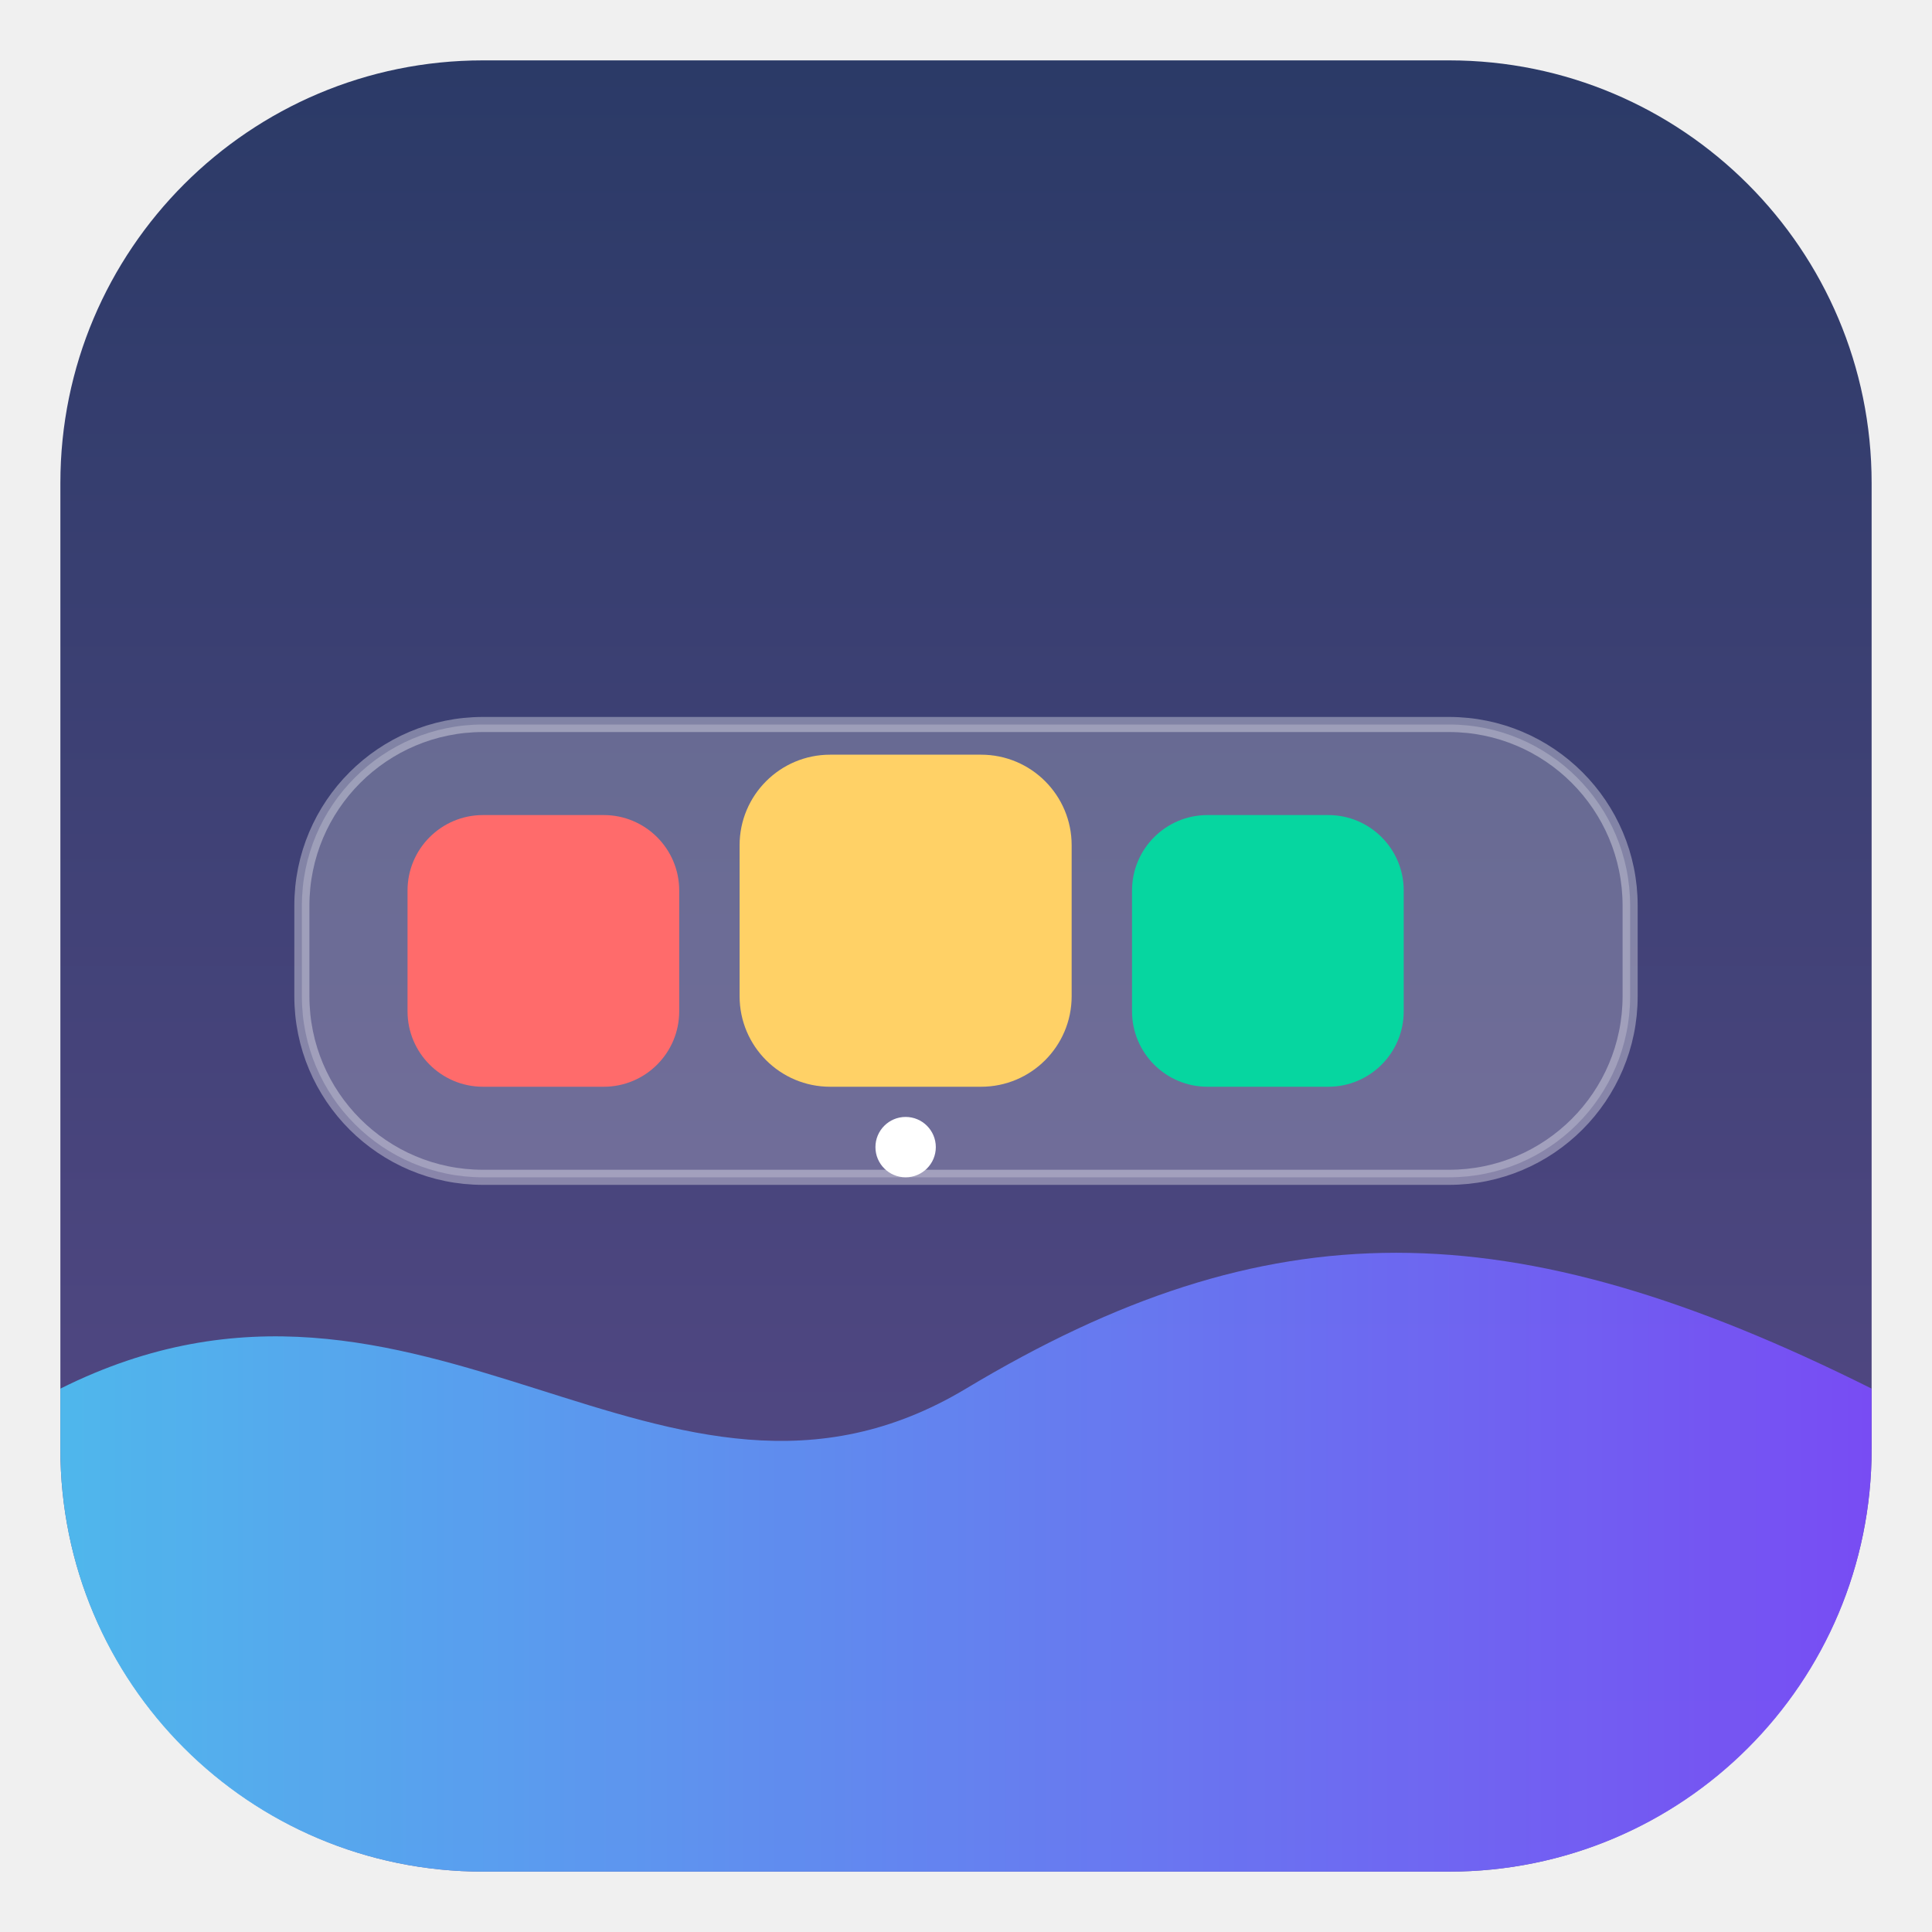
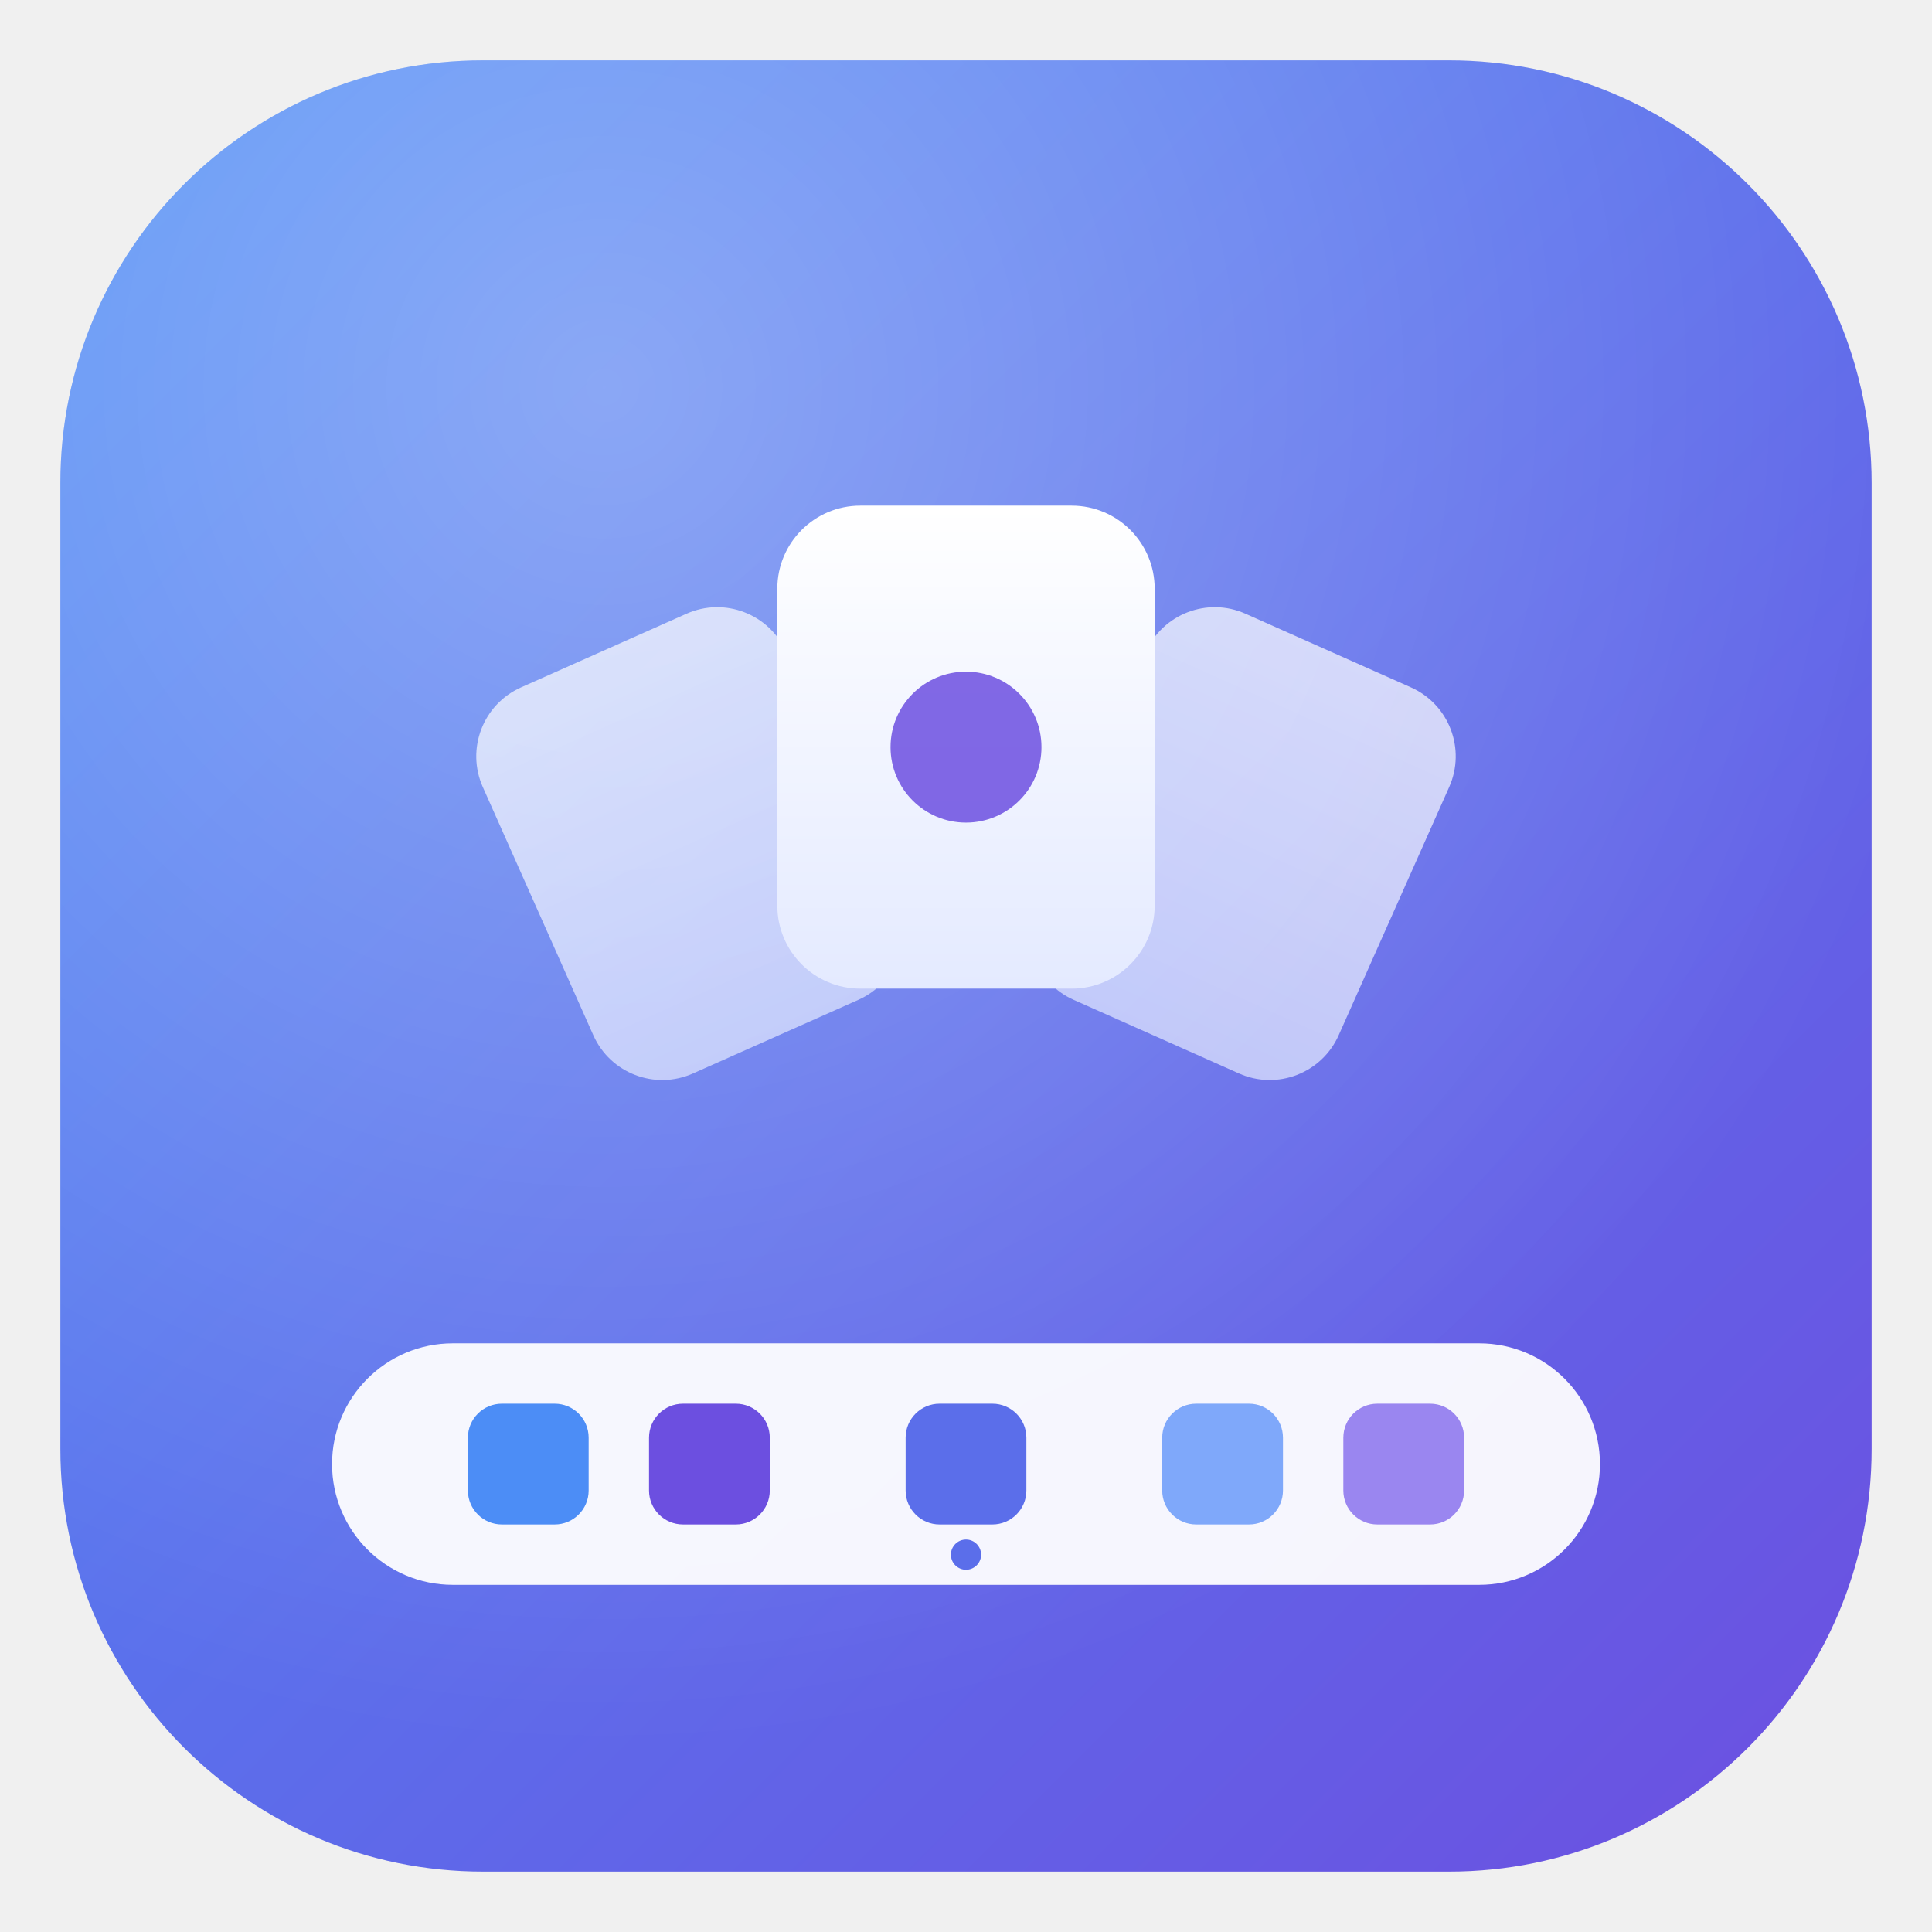
- <svg xmlns="http://www.w3.org/2000/svg" width="128" height="128" viewBox="0 0 128 128">
+ <svg xmlns="http://www.w3.org/2000/svg" width="512" height="512" viewBox="0 0 512 512">
  <defs>
-     <linearGradient id="sky" x1="0" y1="0" x2="0" y2="1">
-       <stop offset="0" stop-color="#2b3a67" />
-       <stop offset="1" stop-color="#5b4b8a" />
+     <linearGradient id="bg" x1="0" y1="0" x2="1" y2="1">
+       <stop offset="0" stop-color="#4C8DF6" />
+       <stop offset="1" stop-color="#6C4FE0" />
    </linearGradient>
-     <linearGradient id="sea" x1="0" y1="0" x2="1" y2="0">
-       <stop offset="0" stop-color="#4fc3f7" />
-       <stop offset="1" stop-color="#7c4dff" />
+     <radialGradient id="shine" cx="0.3" cy="0.18" r="0.75">
+       <stop offset="0" stop-color="#FFFFFF" stop-opacity="0.32" />
+       <stop offset="1" stop-color="#FFFFFF" stop-opacity="0" />
+     </radialGradient>
+     <linearGradient id="card" x1="0" y1="0" x2="0" y2="1">
+       <stop offset="0" stop-color="#FFFFFF" />
+       <stop offset="1" stop-color="#E4EAFF" />
    </linearGradient>
  </defs>
-   <rect x="4" y="4" width="120" height="120" rx="28" fill="url(#sky)" />
-   <path d="M4 92 C 28 80, 44 104, 64 92 S 100 80, 124 92 L 124 96 C 124 111.5 111.5 124 96 124 L 32 124 C 16.5 124 4 111.5 4 96 Z" fill="url(#sea)" opacity="0.9" />
-   <rect x="20" y="48" width="88" height="30" rx="12" fill="#ffffff" fill-opacity="0.22" stroke="#ffffff" stroke-opacity="0.35" />
-   <rect x="27" y="54" width="18" height="18" rx="5" fill="#ff6b6b" />
-   <rect x="49" y="50" width="22" height="22" rx="6" fill="#ffd166" />
-   <rect x="75" y="54" width="18" height="18" rx="5" fill="#06d6a0" />
-   <circle cx="60" cy="76" r="2" fill="#ffffff" />
+   <rect x="16" y="16" width="480" height="480" rx="112" fill="url(#bg)" />
+   <rect x="16" y="16" width="480" height="480" rx="112" fill="url(#shine)" />
+   <g transform="translate(256 388)">
+     <g transform="rotate(-24)">
+       <rect x="-44" y="-236" width="88" height="112" rx="20" fill="url(#card)" opacity="0.70" />
+     </g>
+     <g transform="rotate(24)">
+       <rect x="-44" y="-236" width="88" height="112" rx="20" fill="url(#card)" opacity="0.70" />
+     </g>
+     <rect x="-50" y="-254" width="100" height="128" rx="22" fill="url(#card)" />
+     <circle cx="0" cy="-190" r="20" fill="#6C4FE0" opacity="0.85" />
+   </g>
+   <rect x="88" y="356" width="336" height="64" rx="32" fill="#FFFFFF" fill-opacity="0.94" />
+   <rect x="124" y="372" width="32" height="32" rx="9" fill="#4C8DF6" />
+   <rect x="172" y="372" width="32" height="32" rx="9" fill="#6C4FE0" />
+   <rect x="240" y="372" width="32" height="32" rx="9" fill="#5B6EEA" />
+   <rect x="308" y="372" width="32" height="32" rx="9" fill="#7FA8FA" />
+   <rect x="356" y="372" width="32" height="32" rx="9" fill="#9A86F0" />
+   <circle cx="256" cy="412" r="4" fill="#5B6EEA" />
</svg>
